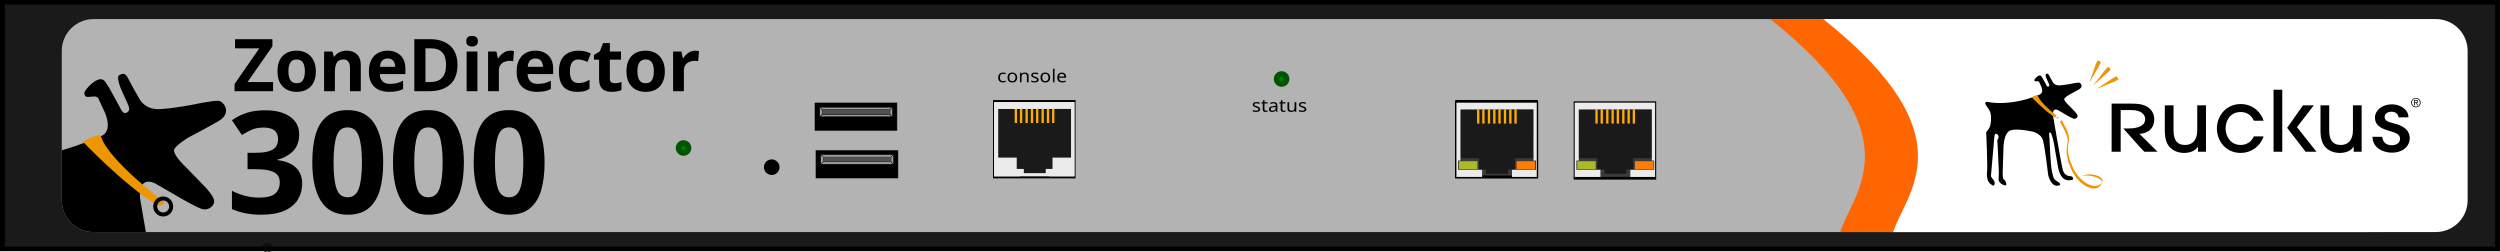
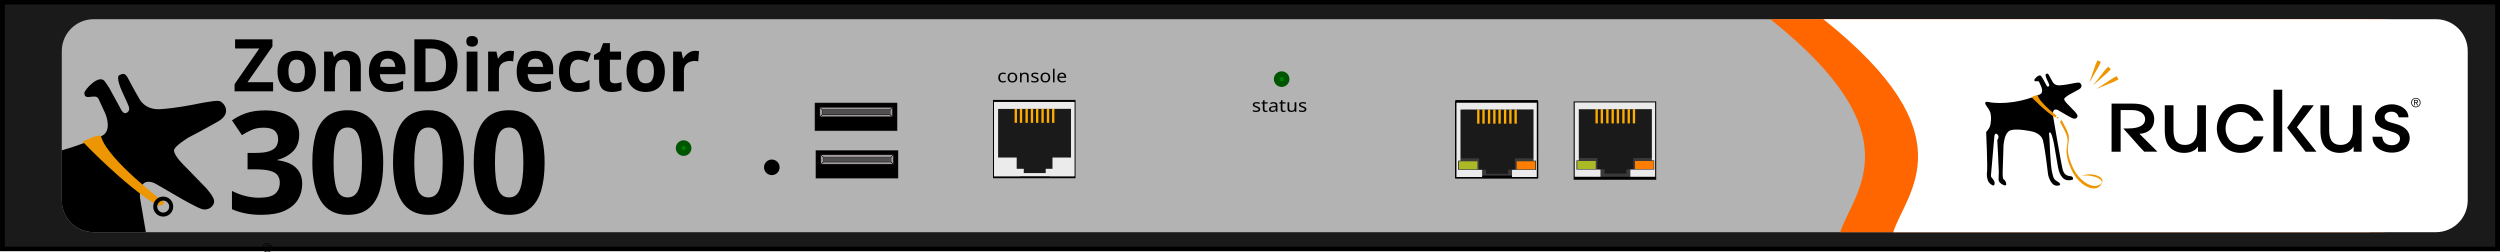
- <svg xmlns="http://www.w3.org/2000/svg" width="443" height="44.5" viewBox="66 376 235.273 14.443" id="svg7570" version="1.1">
-   <defs id="defs8954" />
-   <g id="g7574" transform="matrix(1.13989,0,0,1.05507,-9.675797,-25.70987)" style="fill:#1a1a1a">
-     <rect id="rect7576" height="22" width="206" y="376.587" x="66.589" style="fill:#1a1a1a" />
-     <rect id="rect7578" height="22" width="206" y="376.587" x="66.589" style="fill:#1a1a1a;fill-opacity:0;stroke:#000000;stroke-width:0.4" />
+ <svg xmlns="http://www.w3.org/2000/svg" width="472.53" height="47.467" version="1.1" viewBox="70.4 401.067 250.958 15.406">
+   <g transform="matrix(1.2159 0 0 1.1254 -10.321 -27.424)" fill="#1a1a1a">
+     <rect x="66.589" y="376.59" width="206" height="22" fill="#1a1a1a" />
+     <rect x="66.589" y="376.59" width="206" height="22" fill-opacity="0" stroke="#000" stroke-width=".4" />
  </g>
-   <rect style="fill:#b3b3b3" x="71.813" y="373.199" width="220.041" height="20.044" rx="3" ry="3" id="rect7582" />
-   <path style="fill:#ff6600" d="m 232.596,373.199 57.637,0 c 1.662,0 3,1.338 3,3 l 0,14.044 c 0,1.662 -1.338,3 -3,3 0,0 -34.044,0 -51.066,0 1.269,-3.816 7.146,-9.118 -6.572,-20.044 z" id="rect7582-0-7" />
-   <path style="fill:#ffffff" d="m 237.59,373.199 57.637,0 c 1.662,0 3,1.338 3,3 l 0,14.044 c 0,1.662 -1.338,3 -3,3 0,0 -34.044,0 -51.066,0 1.269,-3.816 7.146,-9.118 -6.572,-20.044 z" id="rect7582-0" />
-   <g id="g14621" transform="matrix(0.03940659,0,0,0.03940659,289.166,386.4492)">
-     <g transform="matrix(0.5310909,0,0,0.5310909,-922.1408,-237.5987)" id="g13876">
-       <path id="path13878" d="m 1936.739,168.986 c 11.562,0 21.264,9.064 21.264,20.979 0,12.131 -9.697,21.213 -21.264,21.213 -11.564,0 -21.264,-9.082 -21.264,-20.979 0,-12.145 9.702,-21.213 21.264,-21.213 z m 0,39.121 c 9.93,0 17.863,-7.816 17.863,-18.145 0,-10.152 -7.938,-17.926 -17.863,-17.926 -9.924,0 -17.863,7.771 -17.863,18.156 0,10.099 7.937,17.915 17.863,17.915 z m -7.883,-30.109 8.963,0 c 5.84,0 8.618,2.154 8.618,7.029 0,4.367 -2.836,6.24 -6.469,6.639 l 7.031,10.779 -3.688,0 -6.688,-10.5 -4.361,0 0,10.5 -3.404,0 0,-24.447 0,0 z m 3.407,10.88 4.195,0 c 3.396,0 6.576,-0.172 6.576,-4.02 0,-3.412 -2.896,-3.812 -5.502,-3.812 l -5.271,0 0,7.832 0,0 z" style="fill:#000000" />
+   <rect transform="scale(1.0667)" x="71.813" y="373.2" width="220.04" height="20.044" rx="3" ry="3" fill="#b3b3b3" />
+   <path transform="scale(1.0667)" d="m232.6 373.2h57.637c1.662 0 3 1.338 3 3v14.044c0 1.662-1.338 3-3 3h-51.066c1.269-3.816 7.146-9.118-6.572-20.044z" fill="#f60" />
+   <path transform="scale(1.0667)" d="m237.59 373.2h57.637c1.662 0 3 1.338 3 3v14.044c0 1.662-1.338 3-3 3h-51.066c1.269-3.816 7.146-9.118-6.572-20.044z" fill="#fff" />
+   <g transform="matrix(.042034 0 0 .042034 308.44 412.21)">
+     <g transform="matrix(.53109 0 0 .53109 -922.14 -237.6)">
+       <path d="m1936.7 168.99c11.562 0 21.264 9.064 21.264 20.979 0 12.131-9.697 21.213-21.264 21.213-11.564 0-21.264-9.082-21.264-20.979 0-12.145 9.702-21.213 21.264-21.213zm0 39.121c9.93 0 17.863-7.816 17.863-18.145 0-10.152-7.938-17.926-17.863-17.926-9.924 0-17.863 7.771-17.863 18.156 0 10.099 7.937 17.915 17.863 17.915zm-7.883-30.109h8.963c5.84 0 8.618 2.154 8.618 7.029 0 4.367-2.836 6.24-6.469 6.639l7.031 10.779h-3.688l-6.688-10.5h-4.361v10.5h-3.404v-24.447zm3.407 10.88h4.195c3.396 0 6.576-0.172 6.576-4.02 0-3.412-2.896-3.812-5.502-3.812h-5.271v7.832z" />
    </g>
-     <g transform="matrix(0.5310909,0,0,0.5310909,-922.1408,-237.5987)" id="g13880">
-       <path id="path13882" d="m 846.769,202.068 0,113.088 c 0,51.641 22.992,65.219 52.021,65.219 32.416,0 54.66,-20.732 54.66,-66.35 l 0,-111.957 39.201,0 0,208.842 -35.811,0 0,-22.621 -0.75,0 c -10.557,18.092 -35.062,27.898 -61.451,27.898 -23.741,0 -44.479,-7.535 -59.559,-20.73 -17.342,-15.084 -27.521,-38.461 -27.521,-80.303 l 0,-113.086 39.21,0 z" style="fill:#000000" />
-       <path id="path13884" d="m 1208.274,271.429 c -6.404,-13.191 -21.488,-39.205 -58.812,-39.205 -50.514,0 -68.602,42.223 -68.602,73.893 0,36.197 22.993,74.262 67.854,74.262 29.396,0 49.379,-16.957 59.182,-38.447 l 43.73,0 c -15.832,46.361 -56.547,74.264 -102.908,74.264 -68.609,0 -107.063,-56.172 -107.063,-110.074 0,-56.549 41.477,-109.695 107.436,-109.695 59.189,0 94.629,44.1 102.539,75.012 l -43.35,0 -0.01,-0.01 0,0 z" style="fill:#000000" />
-       <path id="path13886" d="m 1653.503,314.027 c 0,45.611 -22.238,66.348 -54.664,66.348 -29.021,0 -52.018,-13.578 -52.018,-65.219 l 0,-113.088 -39.205,0 0,113.088 c 0,41.842 10.188,65.219 27.521,80.303 15.09,13.193 35.812,20.73 59.562,20.73 26.386,0 50.888,-9.812 61.439,-27.898 l 0.762,0 0,22.621 35.812,0 0,-208.844 -39.209,0 0,111.959 0,0 z" style="fill:#000000" />
-       <g id="g13888">
-         <g id="g13890">
-           <polygon id="polygon13892" points="1477.601,202.068 1428.948,202.042 1357.591,303.431 1440.669,410.91 1489.669,410.91 1401.837,300.451 " style="fill:#000000" />
-         </g>
+     <g transform="matrix(.53109 0 0 .53109 -922.14 -237.6)">
+       <g>
+         <path d="m846.77 202.07v113.09c0 51.641 22.992 65.219 52.021 65.219 32.416 0 54.66-20.732 54.66-66.35v-111.96h39.201v208.84h-35.811v-22.621h-0.75c-10.557 18.092-35.062 27.898-61.451 27.898-23.741 0-44.479-7.535-59.559-20.73-17.342-15.084-27.521-38.461-27.521-80.303v-113.09h39.21z" />
+         <path d="m1208.3 271.43c-6.404-13.191-21.488-39.205-58.812-39.205-50.514 0-68.602 42.223-68.602 73.893 0 36.197 22.993 74.262 67.854 74.262 29.396 0 49.379-16.957 59.182-38.447h43.73c-15.832 46.361-56.547 74.264-102.91 74.264-68.609 0-107.06-56.172-107.06-110.07 0-56.549 41.477-109.7 107.44-109.7 59.189 0 94.629 44.1 102.54 75.012h-43.35l-0.01-0.01z" />
+         <path d="m1653.5 314.03c0 45.611-22.238 66.348-54.664 66.348-29.021 0-52.018-13.578-52.018-65.219v-113.09h-39.205v113.09c0 41.842 10.188 65.219 27.521 80.303 15.09 13.193 35.812 20.73 59.562 20.73 26.386 0 50.888-9.812 61.439-27.898h0.762v22.621h35.812v-208.84h-39.209v111.96z" />
      </g>
-       <rect id="rect13894" height="278.855" width="39.203" y="132.044" x="1296.524" style="fill:#000000" />
-       <path id="path13896" d="m 609.073,223.47 48.463,0 c 45.984,0 61.818,22.225 61.818,40.354 0,41.812 -60.312,42.396 -76.898,42.396 l -21.4,0 74.438,83.78 19.881,20.768 59.188,0 -81.016,-80.561 c 18.096,0 66.521,-9.076 66.521,-66.387 0,-18.131 -7.914,-38.016 -25.638,-51.166 -14.694,-10.826 -35.057,-18.127 -74.26,-18.127 l -91.812,0 0,216.381 40.713,0 0.002,-187.438 0,0 z" style="fill:#000000" />
-       <path id="path13898" d="m 1859.276,256.318 c -3.293,-17.182 -15.83,-25.377 -32.736,-25.377 -17.842,0 -30.408,9.555 -30.408,23.518 0,18.379 18.912,23.104 39.391,28.373 19.138,4.9 73.377,17.98 73.377,66.861 0,35.787 -29.885,65.295 -81.461,65.295 -31.151,0 -85.53,-17.053 -85.955,-71.342 l 43.818,-0.062 c 1.789,23.371 17.271,38.064 43.094,38.064 22.138,0 36.896,-11.979 36.896,-29.688 0,-19.309 -19.855,-26.354 -43.896,-33.516 -26.707,-8.305 -68.95,-18.201 -68.95,-61.615 0,-30.486 30.641,-59.215 76.455,-59.215 32.885,0 74.194,19.793 74.194,58.633 l -43.819,0.071 z" style="fill:#000000" />
+       <polygon points="1477.6 202.07 1428.9 202.04 1357.6 303.43 1440.7 410.91 1489.7 410.91 1401.8 300.45" />
+       <g>
+         <rect x="1296.5" y="132.04" width="39.203" height="278.86" />
+         <path d="m609.07 223.47h48.463c45.984 0 61.818 22.225 61.818 40.354 0 41.812-60.312 42.396-76.898 42.396h-21.4l74.438 83.78 19.881 20.768h59.188l-81.016-80.561c18.096 0 66.521-9.076 66.521-66.387 0-18.131-7.914-38.016-25.638-51.166-14.694-10.826-35.057-18.127-74.26-18.127h-91.812v216.38h40.713l2e-3 -187.44z" />
+         <path d="m1859.3 256.32c-3.293-17.182-15.83-25.377-32.736-25.377-17.842 0-30.408 9.555-30.408 23.518 0 18.379 18.912 23.104 39.391 28.373 19.138 4.9 73.377 17.98 73.377 66.861 0 35.787-29.885 65.295-81.461 65.295-31.151 0-85.53-17.053-85.955-71.342l43.818-0.062c1.789 23.371 17.271 38.064 43.094 38.064 22.138 0 36.896-11.979 36.896-29.688 0-19.309-19.855-26.354-43.896-33.516-26.707-8.305-68.95-18.201-68.95-61.615 0-30.486 30.641-59.215 76.455-59.215 32.885 0 74.194 19.793 74.194 58.633l-43.819 0.071z" />
+       </g>
    </g>
-     <g transform="matrix(0.5310909,0,0,0.5310909,-922.1408,-237.5987)" id="g13944">
-       <path id="path13946" d="m 304.733,247.654 c 0,0 -2.834,-16.547 4.502,-23.613 7.317,-7.092 19.418,0.562 19.418,0.562 l 35.039,20.314 c 0,0 28.327,16.531 35.062,17.48 6.4,0.891 13.168,-1.881 15.943,-8.557 2.174,-5.229 -2.058,-10.982 -3.205,-12.848 -2.002,-3.205 -8.066,-10.35 -8.066,-10.35 L 372.092,198.4 c 0,0 -16.312,-15.072 -16.916,-24.008 -0.416,-6.17 21.742,-19.525 21.742,-19.525 0,0 22.149,-11.381 44.238,-23.988 22.104,-12.625 8.317,-29.48 1.545,-30.727 -6.771,-1.215 -35.634,4.934 -35.634,4.934 0,0 -29.848,6.156 -52.858,7.391 -23.015,1.229 -30.786,-15.396 -30.786,-15.396 0,0 -11.009,-19.076 -15.638,-28.311 -4.614,-9.232 -6.957,-10.984 -14.363,-7.283 -5.894,2.939 3.904,24.02 3.904,24.02 0,0 5.845,13.125 8.608,18.957 2.773,5.857 3.709,10.711 -1.832,13.479 -5.541,2.771 -9.559,-7.619 -9.559,-7.619 L 258.555,81.088 c 0,0 -5.098,-8.045 -7.007,-10.453 -8.931,-11.33 -30.387,13.195 -30.451,17.332 -0.229,13.33 16.77,-0.203 21.215,9.115 2.496,5.227 8.235,17.793 9.776,21.176 1.538,3.398 11.143,27.699 -6.079,34.771 -17.24,7.076 -87.929,38.746 -179.942,38.746 -31.824,0 -47.443,-3.768 -47.443,-3.768 0,0 -31.217,-9.018 -12.821,17.355 0,0 13.044,15.887 17.066,28.75 6.521,20.854 2.557,52.59 -1.712,63.682 -4.268,11.086 -16.743,24.463 -16.743,24.463 0,0 6.927,158.877 3.944,177.354 -3.148,19.525 2.3,35.289 2.3,35.289 0,0 1.445,14.074 18.176,24.678 13.063,8.283 13.639,-2.27 13.639,-9.104 0,-6.809 -7.68,-17.047 -12.791,-22.176 -5.107,-5.104 -3.413,-14.9 -3.413,-14.9 L 41.527,338.91 c 0,0 4.189,-17.512 15.154,-3.879 8.914,11.055 -2.268,23.023 -2.268,23.023 0,0 6.882,127.336 6.882,144.58 0,20.186 -2.094,31.645 -0.406,38.457 1.706,6.838 11.645,16.215 23.589,20.188 11.951,3.984 10.245,-5.684 10.245,-5.684 0,0 -1.908,-15.682 -11.089,-19.609 -5.979,-2.559 -5.125,-31.279 -5.125,-31.279 l 3.263,-101.271 c 0,0 -2.429,-79.438 34.063,-89.441 30.235,-8.291 91.505,5.145 91.505,5.145 0,0 43.376,6.596 52.422,40.945 9.965,37.896 23.213,154.354 23.213,154.354 0,0 11.881,58.971 48.769,47.986 1.264,-0.365 2.483,-0.895 2.483,-0.895 0,0 9.804,-3.977 -6.266,-14.668 -16.051,-10.734 -20.438,-10.23 -27.732,-46.277 -7.304,-36.016 -10.75,-139.895 -11.25,-148.168 -0.479,-8.271 -1.942,-23.35 -1.942,-23.35 0,0 2.166,-9.586 7.799,-2.439 6.402,8.135 14.396,48.082 14.396,48.082 0,0 14.676,87.348 17.102,99.238 1.604,7.896 5.644,42.111 27.129,58.553 16.545,12.676 40.539,3.762 40.539,3.762 0,0 6.818,-13.635 -12.182,-15.57 -16.716,-1.715 -26.283,-8.307 -32.603,-27.283 -6.333,-18.977 -44.484,-245.756 -44.484,-245.756 z" style="fill:#000000" />
-       <g id="g13948">
-         <path id="path13950" d="m 430.171,521.787 c 21.771,-9.83 40.66,-12.15 65.42,-5.865 26.541,6.736 37.498,22.154 28.521,36.982 4.674,-11.162 -9.605,-23.9 -36.353,-30.684 -24.219,-6.154 -39.553,-6.435 -57.588,-0.433 z" style="fill:#ee9601" />
-         <path id="path13952" d="m 393.271,502.593 c -3.563,-6.682 -29.018,-55.979 -27.504,-97.225 0.263,-6.986 1.146,-13.869 2.297,-20.822 6.152,-37.02 3.002,-43.473 -33,-110.646 l 6.021,-10.828 c 36.004,67.178 39.172,73.631 33.021,110.648 -1.178,6.953 -2.055,13.834 -2.325,20.846 -1.527,41.803 24.661,91.898 27.653,97.479 22.299,41.424 61.759,72.797 94.39,72.797 14.059,0 24.799,-5.834 31.655,-15.76 -5.577,16.619 -18.432,26.953 -37.146,26.953 -32.848,0 -72.893,-31.479 -95.086,-73.4 l 0.024,-0.042 z" stroke-miterlimit="3.864" style="fill:#ee9601;stroke:#ee9601;stroke-width:0.14;stroke-miterlimit:3.864" />
-         <path id="path13954" d="m 330.692,256.458 c 0,0 -83.956,-63.006 -94.48,-98.178 -1.859,-6.145 -27.624,7.354 -27.624,7.354 0,0 62.386,65.369 108.604,93.275 10.705,6.46 13.5,-2.451 13.5,-2.451 z" style="fill:#ee9601" />
-         <path id="path13956" d="m 329.161,277.873 c -8.256,0 -14.971,-6.715 -14.971,-14.971 0,-8.256 6.715,-14.977 14.971,-14.977 8.25,0 14.961,6.721 14.961,14.977 0,8.256 -6.711,14.971 -14.961,14.971 z m 0,-23.946 c -4.945,0 -8.971,4.025 -8.971,8.977 0,4.947 4.022,8.971 8.971,8.971 4.938,0 8.961,-4.021 8.961,-8.971 0,-4.951 -4.019,-8.977 -8.961,-8.977 z" style="fill:#ffffff" />
+     <g transform="matrix(.53109 0 0 .53109 -922.14 -237.6)">
+       <path d="m304.73 247.65s-2.834-16.547 4.502-23.613c7.317-7.092 19.418 0.562 19.418 0.562l35.039 20.314s28.327 16.531 35.062 17.48c6.4 0.891 13.168-1.881 15.943-8.557 2.174-5.229-2.058-10.982-3.205-12.848-2.002-3.205-8.066-10.35-8.066-10.35l-31.334-32.242s-16.312-15.072-16.916-24.008c-0.416-6.17 21.742-19.525 21.742-19.525s22.149-11.381 44.238-23.988c22.104-12.625 8.317-29.48 1.545-30.727-6.771-1.215-35.634 4.934-35.634 4.934s-29.848 6.156-52.858 7.391c-23.015 1.229-30.786-15.396-30.786-15.396s-11.009-19.076-15.638-28.311c-4.614-9.232-6.957-10.984-14.363-7.283-5.894 2.939 3.904 24.02 3.904 24.02s5.845 13.125 8.608 18.957c2.773 5.857 3.709 10.711-1.832 13.479-5.541 2.771-9.559-7.619-9.559-7.619l-15.988-29.236s-5.098-8.045-7.007-10.453c-8.931-11.33-30.387 13.195-30.451 17.332-0.229 13.33 16.77-0.203 21.215 9.115 2.496 5.227 8.235 17.793 9.776 21.176 1.538 3.398 11.143 27.699-6.079 34.771-17.24 7.076-87.929 38.746-179.94 38.746-31.824 0-47.443-3.768-47.443-3.768s-31.217-9.018-12.821 17.355c0 0 13.044 15.887 17.066 28.75 6.521 20.854 2.557 52.59-1.712 63.682-4.268 11.086-16.743 24.463-16.743 24.463s6.927 158.88 3.944 177.35c-3.148 19.525 2.3 35.289 2.3 35.289s1.445 14.074 18.176 24.678c13.063 8.283 13.639-2.27 13.639-9.104 0-6.809-7.68-17.047-12.791-22.176-5.107-5.104-3.413-14.9-3.413-14.9l15.258-174.49s4.189-17.512 15.154-3.879c8.914 11.055-2.268 23.023-2.268 23.023s6.882 127.34 6.882 144.58c0 20.186-2.094 31.645-0.406 38.457 1.706 6.838 11.645 16.215 23.589 20.188 11.951 3.984 10.245-5.684 10.245-5.684s-1.908-15.682-11.089-19.609c-5.979-2.559-5.125-31.279-5.125-31.279l3.263-101.27s-2.429-79.438 34.063-89.441c30.235-8.291 91.505 5.145 91.505 5.145s43.376 6.596 52.422 40.945c9.965 37.896 23.213 154.35 23.213 154.35s11.881 58.971 48.769 47.986c1.264-0.365 2.483-0.895 2.483-0.895s9.804-3.977-6.266-14.668c-16.051-10.734-20.438-10.23-27.732-46.277-7.304-36.016-10.75-139.9-11.25-148.17-0.479-8.271-1.942-23.35-1.942-23.35s2.166-9.586 7.799-2.439c6.402 8.135 14.396 48.082 14.396 48.082s14.676 87.348 17.102 99.238c1.604 7.896 5.644 42.111 27.129 58.553 16.545 12.676 40.539 3.762 40.539 3.762s6.818-13.635-12.182-15.57c-16.716-1.715-26.283-8.307-32.603-27.283-6.333-18.977-44.484-245.76-44.484-245.76z" />
+       <g fill="#ee9601">
+         <path d="m430.17 521.79c21.771-9.83 40.66-12.15 65.42-5.865 26.541 6.736 37.498 22.154 28.521 36.982 4.674-11.162-9.605-23.9-36.353-30.684-24.219-6.154-39.553-6.435-57.588-0.433z" />
+         <path d="m393.27 502.59c-3.563-6.682-29.018-55.979-27.504-97.225 0.263-6.986 1.146-13.869 2.297-20.822 6.152-37.02 3.002-43.473-33-110.65l6.021-10.828c36.004 67.178 39.172 73.631 33.021 110.65-1.178 6.953-2.055 13.834-2.325 20.846-1.527 41.803 24.661 91.898 27.653 97.479 22.299 41.424 61.759 72.797 94.39 72.797 14.059 0 24.799-5.834 31.655-15.76-5.577 16.619-18.432 26.953-37.146 26.953-32.848 0-72.893-31.479-95.086-73.4l0.024-0.042z" stroke="#ee9601" stroke-miterlimit="3.864" stroke-width=".14" />
+         <path d="m330.69 256.46s-83.956-63.006-94.48-98.178c-1.859-6.145-27.624 7.354-27.624 7.354s62.386 65.369 108.6 93.275c10.705 6.46 13.5-2.451 13.5-2.451z" />
      </g>
-       <g id="g13958">
-         <path id="path13960" d="m 504.899,0.035 15.397,6.383 -8.047,18.154 -44.465,77.016 0,0 29.065,-83.402 8.05,-18.151 z" style="fill:#ee9601" />
-         <path id="path13962" d="m 552.558,28.568 12.521,10.957 -13.453,14.623 -66.756,58.752 0,0 54.229,-69.727 13.459,-14.605 z" style="fill:#ee9601" />
-         <path id="path13964" d="m 591.169,71.068 8.281,14.449 -17.445,9.473 -82.238,33.893 0,0 73.933,-48.354 17.469,-9.461 z" style="fill:#ee9601" />
+       <path d="m329.16 277.87c-8.256 0-14.971-6.715-14.971-14.971s6.715-14.977 14.971-14.977c8.25 0 14.961 6.721 14.961 14.977s-6.711 14.971-14.961 14.971zm0-23.946c-4.945 0-8.971 4.025-8.971 8.977 0 4.947 4.022 8.971 8.971 8.971 4.938 0 8.961-4.021 8.961-8.971 0-4.951-4.019-8.977-8.961-8.977z" fill="#fff" />
+       <g fill="#ee9601">
+         <path d="m504.9 0.035 15.397 6.383-8.047 18.154-44.465 77.016 29.065-83.402 8.05-18.151z" />
+         <path d="m552.56 28.568 12.521 10.957-13.453 14.623-66.756 58.752 54.229-69.727 13.459-14.605z" />
+         <path d="m591.17 71.068 8.281 14.449-17.445 9.473-82.238 33.893 73.933-48.354 17.469-9.461z" />
      </g>
    </g>
  </g>
-   <g id="g27469" transform="translate(0,1.440341)">
-     <g transform="matrix(0,0.3146416,-0.3144866,0,226.4197,340.983)" id="g12002">
-       <path id="path4489" style="fill:#000000;fill-opacity:1;fill-rule:nonzero;stroke:none" d="m 131.229,266.265 0,-24.611 -8.376,0 0,24.611 8.376,0 z" />
-       <path d="m 131.229,266.265 0,-24.611 -8.376,0 0,24.611 8.376,0 z" style="fill:none;stroke:#535353;stroke-width:0.108;stroke-linecap:round;stroke-linejoin:round;stroke-miterlimit:4.462;stroke-dasharray:none;stroke-opacity:1" id="path4493" />
-       <path d="m 126.342,264.067 0,-20.304 -1.433,0 0,20.304 1.433,0 z" style="fill:none;stroke:#000000;stroke-width:0.108;stroke-linecap:round;stroke-linejoin:round;stroke-miterlimit:4.462;stroke-dasharray:none;stroke-opacity:1" id="path4553" />
-       <path id="path4555" style="fill:#a09a9a;fill-opacity:1;fill-rule:nonzero;stroke:#000000;stroke-width:0.116;stroke-linejoin:round;stroke-miterlimit:4;stroke-dasharray:none;stroke-opacity:1" d="m 124.909,264.067 0,-20.304 -0.716,-0.725 0,21.754 0.716,-0.725" />
-       <path id="path4561" style="fill:#a09a9a;fill-opacity:1;fill-rule:nonzero;stroke:#000000;stroke-width:0.116;stroke-linejoin:round;stroke-miterlimit:4;stroke-dasharray:none;stroke-opacity:1" d="m 127.058,264.792 0,-21.754 -0.716,0.725 0,20.304 0.716,0.725" />
-       <path d="m 127.058,264.792 0,-21.754 -0.716,0.725 0,20.304 0.716,0.725 z" style="fill:none;stroke:#000000;stroke-width:0.108;stroke-linecap:round;stroke-linejoin:round;stroke-miterlimit:4.462;stroke-dasharray:none;stroke-opacity:1" id="path4565" />
-       <path id="path4567" style="fill:#a09a9a;fill-opacity:1;fill-rule:nonzero;stroke:#000000;stroke-width:0.116;stroke-linecap:round;stroke-linejoin:round;stroke-miterlimit:4;stroke-dasharray:none;stroke-opacity:1" d="m 127.058,264.792 -0.716,-0.725 -1.433,0 -0.716,0.725 2.865,0" />
-       <path id="path4573" style="fill:#a09a9a;fill-opacity:1;fill-rule:nonzero;stroke:#000000;stroke-width:0.116;stroke-linejoin:round;stroke-opacity:1" d="m 127.058,243.038 -0.716,0.725 -1.433,0 -0.716,-0.725 2.865,0" />
-       <path id="path4489-7" style="fill:#505050;fill-opacity:1;fill-rule:nonzero;stroke:none" d="m 126.314,264.051 0,-20.293 -1.398,0 0,20.293 z" />
+   <g transform="matrix(1.0667 0 0 1.0667 0 1.5364)">
+     <g transform="matrix(0 .31464 -.31449 0 226.42 340.98)">
+       <path d="m131.23 266.26v-24.611h-8.376v24.611h8.376z" />
+       <path d="m131.23 266.26v-24.611h-8.376v24.611h8.376z" fill="none" stroke="#535353" stroke-linecap="round" stroke-linejoin="round" stroke-miterlimit="4.462" stroke-width=".108" />
+       <g stroke="#000" stroke-linejoin="round">
+         <path d="m126.34 264.07v-20.304h-1.433v20.304h1.433z" fill="none" stroke-linecap="round" stroke-miterlimit="4.462" stroke-width=".108" />
+         <path d="m124.91 264.07v-20.304l-0.716-0.725v21.754l0.716-0.725" fill="#a09a9a" stroke-width=".116" />
+         <path d="m127.06 264.79v-21.754l-0.716 0.725v20.304l0.716 0.725" fill="#a09a9a" stroke-width=".116" />
+         <path d="m127.06 264.79v-21.754l-0.716 0.725v20.304l0.716 0.725z" fill="none" stroke-linecap="round" stroke-miterlimit="4.462" stroke-width=".108" />
+       </g>
+       <g>
+         <path d="m127.06 264.79-0.716-0.725h-1.433l-0.716 0.725h2.865" fill="#a09a9a" stroke="#000" stroke-linecap="round" stroke-linejoin="round" stroke-width=".116" />
+         <path d="m127.06 243.04-0.716 0.725h-1.433l-0.716-0.725h2.865" fill="#a09a9a" stroke="#000" stroke-linejoin="round" stroke-width=".116" />
+         <path d="m126.31 264.05v-20.293h-1.398v20.293z" fill="#505050" />
+       </g>
    </g>
-     <g transform="matrix(0,0.3146416,-0.3144866,0,226.5136,345.4425)" id="g12002-8">
-       <path id="path4489-6" style="fill:#000000;fill-opacity:1;fill-rule:nonzero;stroke:none" d="m 131.229,266.265 0,-24.611 -8.376,0 0,24.611 8.376,0 z" />
-       <path d="m 131.229,266.265 0,-24.611 -8.376,0 0,24.611 8.376,0 z" style="fill:none;stroke:#535353;stroke-width:0.108;stroke-linecap:round;stroke-linejoin:round;stroke-miterlimit:4.462;stroke-dasharray:none;stroke-opacity:1" id="path4493-8" />
-       <path d="m 126.342,264.067 0,-20.304 -1.433,0 0,20.304 1.433,0 z" style="fill:none;stroke:#000000;stroke-width:0.108;stroke-linecap:round;stroke-linejoin:round;stroke-miterlimit:4.462;stroke-dasharray:none;stroke-opacity:1" id="path4553-8" />
-       <path id="path4555-4" style="fill:#a09a9a;fill-opacity:1;fill-rule:nonzero;stroke:#000000;stroke-width:0.116;stroke-linejoin:round;stroke-miterlimit:4;stroke-dasharray:none;stroke-opacity:1" d="m 124.909,264.067 0,-20.304 -0.716,-0.725 0,21.754 0.716,-0.725" />
-       <path id="path4561-3" style="fill:#a09a9a;fill-opacity:1;fill-rule:nonzero;stroke:#000000;stroke-width:0.116;stroke-linejoin:round;stroke-miterlimit:4;stroke-dasharray:none;stroke-opacity:1" d="m 127.058,264.792 0,-21.754 -0.716,0.725 0,20.304 0.716,0.725" />
-       <path d="m 127.058,264.792 0,-21.754 -0.716,0.725 0,20.304 0.716,0.725 z" style="fill:none;stroke:#000000;stroke-width:0.108;stroke-linecap:round;stroke-linejoin:round;stroke-miterlimit:4.462;stroke-dasharray:none;stroke-opacity:1" id="path4565-1" />
-       <path id="path4567-4" style="fill:#a09a9a;fill-opacity:1;fill-rule:nonzero;stroke:#000000;stroke-width:0.116;stroke-linecap:round;stroke-linejoin:round;stroke-miterlimit:4;stroke-dasharray:none;stroke-opacity:1" d="m 127.058,264.792 -0.716,-0.725 -1.433,0 -0.716,0.725 2.865,0" />
-       <path id="path4573-9" style="fill:#a09a9a;fill-opacity:1;fill-rule:nonzero;stroke:#000000;stroke-width:0.116;stroke-linejoin:round;stroke-opacity:1" d="m 127.058,243.038 -0.716,0.725 -1.433,0 -0.716,-0.725 2.865,0" />
-       <path id="path4489-7-2" style="fill:#505050;fill-opacity:1;fill-rule:nonzero;stroke:none" d="m 126.314,264.051 0,-20.293 -1.398,0 0,20.293 z" />
+     <g transform="matrix(0 .31464 -.31449 0 226.51 345.44)">
+       <path d="m131.23 266.26v-24.611h-8.376v24.611h8.376z" />
+       <path d="m131.23 266.26v-24.611h-8.376v24.611h8.376z" fill="none" stroke="#535353" stroke-linecap="round" stroke-linejoin="round" stroke-miterlimit="4.462" stroke-width=".108" />
+       <g stroke="#000" stroke-linejoin="round">
+         <path d="m126.34 264.07v-20.304h-1.433v20.304h1.433z" fill="none" stroke-linecap="round" stroke-miterlimit="4.462" stroke-width=".108" />
+         <path d="m124.91 264.07v-20.304l-0.716-0.725v21.754l0.716-0.725" fill="#a09a9a" stroke-width=".116" />
+         <path d="m127.06 264.79v-21.754l-0.716 0.725v20.304l0.716 0.725" fill="#a09a9a" stroke-width=".116" />
+         <path d="m127.06 264.79v-21.754l-0.716 0.725v20.304l0.716 0.725z" fill="none" stroke-linecap="round" stroke-miterlimit="4.462" stroke-width=".108" />
+       </g>
+       <g>
+         <path d="m127.06 264.79-0.716-0.725h-1.433l-0.716 0.725h2.865" fill="#a09a9a" stroke="#000" stroke-linecap="round" stroke-linejoin="round" stroke-width=".116" />
+         <path d="m127.06 243.04-0.716 0.725h-1.433l-0.716-0.725h2.865" fill="#a09a9a" stroke="#000" stroke-linejoin="round" stroke-width=".116" />
+         <path d="m126.31 264.05v-20.293h-1.398v20.293z" fill="#505050" />
+       </g>
    </g>
  </g>
-   <g id="g27373" transform="matrix(-1,0,0,-1,373.5896,779.3986)">
-     <rect y="391.209" x="206.373" height="7.369" width="7.767" id="rect15218-43" style="opacity:1;fill:#000000;fill-opacity:1;fill-rule:evenodd;stroke:none;stroke-width:0.266;stroke-linecap:butt;stroke-linejoin:round;stroke-miterlimit:4;stroke-dasharray:none;stroke-dashoffset:0;stroke-opacity:1" />
-     <path d="m 206.475,398.385 7.563,0 0,-6.986 -7.563,-2.3e-4 z" style="fill:#ebebeb;fill-opacity:1;fill-rule:nonzero;stroke:none" id="path12941-9-9-76-9-7-6-6" />
-     <g id="g12943-8-0-3-6-7-2-1" transform="matrix(0.0080803,0,0,0.00800456,193.3478,427.1474)">
-       <path d="m 2560.544,-3593.26 0,-872.71 -935.937,-0.027 0,872.737 z" style="fill:none;stroke:#000000;stroke-width:0.676;stroke-linecap:square;stroke-linejoin:miter;stroke-miterlimit:4;stroke-dasharray:none;stroke-opacity:1" id="path12945-4-68-1-0-7-61-0" />
+   <g transform="matrix(-1.0667 0 0 -1.0667 398.5 831.36)">
+     <rect x="206.37" y="391.21" width="7.767" height="7.369" fill-rule="evenodd" />
+     <path d="m206.48 398.38h7.563v-6.986l-7.563-2.3e-4z" fill="#ebebeb" />
+     <g transform="matrix(.0080803 0 0 .0080046 193.35 427.15)">
+       <path d="m2560.5-3593.3v-872.71l-935.94-0.027v872.74z" fill="none" stroke="#000" stroke-linecap="square" stroke-width=".676" />
    </g>
-     <path d="m 206.78,393.162 1.759,0 -0.003,-1.065 0.64,-5.7e-4 0,-0.399 2.064,0 -4.8e-4,0.4 0.666,0 0,1.065 1.751,0 0,4.587 -6.878,0.015 z" style="fill:#1a1a1a;fill-opacity:1;fill-rule:nonzero;stroke:none" id="path12947-8-7-75-2-6-8-6" />
-     <path d="m 208.363,397.759 0.22,0 0,-1.34 -0.22,0 0,1.34 z" style="fill:#ffac00;fill-opacity:1;fill-rule:nonzero;stroke:none" id="path12953-30-9-9-7-9-7-3" />
-     <path d="m 208.852,397.759 0.22,0 0,-1.34 -0.22,0 0,1.34 z" style="fill:#ffac00;fill-opacity:1;fill-rule:nonzero;stroke:none" id="path12959-4-0-62-6-1-9-2" />
-     <path d="m 209.355,397.759 0.22,0 0,-1.34 -0.22,0 0,1.34 z" style="fill:#ffac00;fill-opacity:1;fill-rule:nonzero;stroke:none" id="path12965-3-3-17-1-1-20-0" />
-     <path d="m 209.87,397.759 0.22,0 0,-1.34 -0.22,0 0,1.34 z" style="fill:#ffac00;fill-opacity:1;fill-rule:nonzero;stroke:none" id="path12971-5-3-85-3-90-2-6" />
-     <path d="m 210.36,397.759 0.22,0 0,-1.34 -0.22,0 0,1.34 z" style="fill:#ffac00;fill-opacity:1;fill-rule:nonzero;stroke:none" id="path12977-2-37-74-2-89-3-1" />
-     <path d="m 210.863,397.759 0.22,0 0,-1.34 -0.22,0 0,1.34 z" style="fill:#ffac00;fill-opacity:1;fill-rule:nonzero;stroke:none" id="path12983-85-32-1-1-8-7-5" />
-     <path d="m 211.387,397.759 0.22,0 0,-1.34 -0.22,0 0,1.34 z" style="fill:#ffac00;fill-opacity:1;fill-rule:nonzero;stroke:none" id="path12989-5-6-8-5-8-5-5" />
-     <path d="m 211.877,397.759 0.22,0 0,-1.34 -0.22,0 0,1.34 z" style="fill:#ffac00;fill-opacity:1;fill-rule:nonzero;stroke:none" id="path12995-3-52-5-9-03-9-4" />
-     <path id="path13067-7-6-48-1-6-8-5" d="m 206.476,398.388 -10e-4,-6.988 2.332,-9.5e-4 0,0.672 -2.25,-10e-4 0,0.87 0.223,0.007 4.8e-4,4.816 6.874,-0.01 0.005,-0.005 5.3e-4,-4.801 0.223,-0.007 0,-0.87 -2.263,10e-4 0,-0.672 2.417,9.5e-4 10e-4,6.988" style="fill:#ebebeb;fill-opacity:1;fill-rule:nonzero;stroke:none" />
+     <path d="m206.78 393.16h1.76l-3e-3 -1.065 0.64-5.7e-4v-0.399h2.064l-4.8e-4 0.4h0.666v1.065h1.751v4.587l-6.878 0.015z" fill="#1a1a1a" />
+     <g fill="#ffac00">
+       <path d="m208.36 397.76h0.22v-1.34h-0.22v1.34z" />
+       <path d="m208.85 397.76h0.22v-1.34h-0.22v1.34z" />
+       <path d="m209.36 397.76h0.22v-1.34h-0.22v1.34z" />
+       <path d="m209.87 397.76h0.22v-1.34h-0.22v1.34z" />
+       <path d="m210.36 397.76h0.22v-1.34h-0.22v1.34z" />
+       <path d="m210.86 397.76h0.22v-1.34h-0.22v1.34z" />
+       <path d="m211.39 397.76h0.22v-1.34h-0.22v1.34z" />
+       <path d="m211.88 397.76h0.22v-1.34h-0.22v1.34z" />
+     </g>
+     <path d="m206.48 398.39-1e-3 -6.988 2.332-9.5e-4v0.672l-2.25-1e-3v0.87l0.223 7e-3 4.8e-4 4.816 6.874-0.01 5e-3 -5e-3 5.3e-4 -4.801 0.223-7e-3v-0.87l-2.263 1e-3v-0.672l2.417 9.5e-4 1e-3 6.988" fill="#ebebeb" />
  </g>
-   <text id="text8316-6-3-4" y="394.218" x="153.733" style="font-style:normal;font-variant:normal;font-weight:normal;font-stretch:normal;font-size:1.755px;font-family:sans-serif;-inkscape-font-specification:sans-serif;text-anchor:start;fill:#000000" font-size="1.6" transform="scale(1.039749,0.9617706)">
-     <tspan id="tspan8318-9-7-5" y="394.218" x="153.733" style="font-style:normal;font-variant:normal;font-weight:normal;font-stretch:normal;font-family:sans-serif;-inkscape-font-specification:sans-serif;fill:#000000">console</tspan>
+   <text transform="scale(1.1091 1.0259)" x="153.733" y="394.218" fill="#000000" font-family="sans-serif" font-size="1.755px" style="line-height:0%">
+     <tspan x="153.733" y="394.218" fill="#000000" font-family="sans-serif">console</tspan>
  </text>
-   <circle style="opacity:1;fill:#008000;fill-opacity:1;fill-rule:evenodd;stroke:#005500;stroke-width:0.536;stroke-linecap:butt;stroke-linejoin:round;stroke-miterlimit:4;stroke-dasharray:none;stroke-dashoffset:0;stroke-opacity:1" id="path14969-2" cx="130.327" cy="385.332" r="0.465" />
-   <circle style="opacity:1;fill:#008000;fill-opacity:1;fill-rule:evenodd;stroke:#005500;stroke-width:0.536;stroke-linecap:butt;stroke-linejoin:round;stroke-miterlimit:4;stroke-dasharray:none;stroke-dashoffset:0;stroke-opacity:1" id="path14969-5" cx="186.611" cy="378.839" r="0.465" />
-   <g id="g27423" transform="translate(-2.124364,0)">
-     <rect y="380.814" x="205.083" height="7.369" width="7.767" id="rect15218" style="opacity:1;fill:#000000;fill-opacity:1;fill-rule:evenodd;stroke:none;stroke-width:0.266;stroke-linecap:butt;stroke-linejoin:round;stroke-miterlimit:4;stroke-dasharray:none;stroke-dashoffset:0;stroke-opacity:1" />
-     <g style="stroke-width:0.265;stroke-miterlimit:4;stroke-dasharray:none" id="g27236-5-9" transform="matrix(-1.000628,0,0,-0.9999944,322.8328,734.273)">
-       <path id="path12941-9-9-76-9-7-3-7" style="fill:#3a3a3a;fill-opacity:1;fill-rule:nonzero;stroke:none;stroke-width:0.265;stroke-miterlimit:4;stroke-dasharray:none" d="m 110.015,353.203 7.558,0 0,-6.986 -7.558,-2.3e-4 z" />
-       <g style="stroke-width:33.018;stroke-miterlimit:4;stroke-dasharray:none" transform="matrix(0.00807523,0,0,0.00800461,96.89629,381.9656)" id="g12943-8-0-3-6-7-5-3">
-         <path id="path12945-4-68-1-0-7-6-6" style="fill:none;stroke:#000000;stroke-width:33.018;stroke-linecap:square;stroke-linejoin:miter;stroke-miterlimit:4;stroke-dasharray:none;stroke-opacity:1" d="m 2560.544,-3593.26 0,-872.71 -935.937,-0.027 0,872.737 z" />
+   <circle transform="scale(1.0667)" cx="130.33" cy="385.33" r=".465" fill="#008000" fill-rule="evenodd" stroke="#050" stroke-linejoin="round" stroke-width=".536" />
+   <circle transform="scale(1.0667)" cx="186.61" cy="378.84" r=".465" fill="#008000" fill-rule="evenodd" stroke="#050" stroke-linejoin="round" stroke-width=".536" />
+   <g transform="matrix(1.0667 0 0 1.0667 -2.266 0)">
+     <rect x="205.08" y="380.81" width="7.767" height="7.369" fill-rule="evenodd" />
+     <g transform="matrix(-1.0006 0 0 -.99999 322.83 734.27)" stroke-width=".265">
+       <path d="m110.02 353.2h7.558v-6.986l-7.558-2.3e-4z" fill="#3a3a3a" />
+       <g transform="matrix(.0080752 0 0 .0080046 96.896 381.97)" stroke-width="33.018">
+         <path d="m2560.5-3593.3v-872.71l-935.94-0.027v872.74z" fill="none" stroke="#000" stroke-linecap="square" stroke-width="33.018" />
      </g>
-       <path id="path12947-8-7-75-2-6-2-1" style="fill:#1a1a1a;fill-opacity:1;fill-rule:nonzero;stroke:none;stroke-width:0.265;stroke-miterlimit:4;stroke-dasharray:none" d="m 110.32,347.98 1.758,0 -0.003,-1.065 0.64,-5.7e-4 0,-0.399 2.063,0 -4.8e-4,0.4 0.666,0 0,1.065 1.75,0 0,4.587 -6.874,0.015 z" />
-       <path id="path12953-30-9-9-7-9-9-2" style="fill:#ffac00;fill-opacity:1;fill-rule:nonzero;stroke:none;stroke-width:0.265;stroke-miterlimit:4;stroke-dasharray:none" d="m 111.902,352.578 0.22,0 0,-1.34 -0.22,0 0,1.34 z" />
-       <path id="path12959-4-0-62-6-1-1-9" style="fill:#ffac00;fill-opacity:1;fill-rule:nonzero;stroke:none;stroke-width:0.265;stroke-miterlimit:4;stroke-dasharray:none" d="m 112.391,352.578 0.22,0 0,-1.34 -0.22,0 0,1.34 z" />
-       <path id="path12965-3-3-17-1-1-2-3" style="fill:#ffac00;fill-opacity:1;fill-rule:nonzero;stroke:none;stroke-width:0.265;stroke-miterlimit:4;stroke-dasharray:none" d="m 112.894,352.578 0.219,0 0,-1.34 -0.219,0 0,1.34 z" />
-       <path id="path12971-5-3-85-3-90-7-1" style="fill:#ffac00;fill-opacity:1;fill-rule:nonzero;stroke:none;stroke-width:0.265;stroke-miterlimit:4;stroke-dasharray:none" d="m 113.409,352.578 0.22,0 0,-1.34 -0.22,0 0,1.34 z" />
-       <path id="path12977-2-37-74-2-89-0-9" style="fill:#ffac00;fill-opacity:1;fill-rule:nonzero;stroke:none;stroke-width:0.265;stroke-miterlimit:4;stroke-dasharray:none" d="m 113.898,352.578 0.22,0 0,-1.34 -0.22,0 0,1.34 z" />
-       <path id="path12983-85-32-1-1-8-9-4" style="fill:#ffac00;fill-opacity:1;fill-rule:nonzero;stroke:none;stroke-width:0.265;stroke-miterlimit:4;stroke-dasharray:none" d="m 114.401,352.578 0.219,0 0,-1.34 -0.219,0 0,1.34 z" />
-       <path id="path12989-5-6-8-5-8-3-7" style="fill:#ffac00;fill-opacity:1;fill-rule:nonzero;stroke:none;stroke-width:0.265;stroke-miterlimit:4;stroke-dasharray:none" d="m 114.925,352.578 0.22,0 0,-1.34 -0.22,0 0,1.34 z" />
-       <path id="path12995-3-52-5-9-03-6-8" style="fill:#ffac00;fill-opacity:1;fill-rule:nonzero;stroke:none;stroke-width:0.265;stroke-miterlimit:4;stroke-dasharray:none" d="m 115.414,352.578 0.219,0 0,-1.34 -0.219,0 0,1.34 z" />
-       <path id="path13025-8-65-97-9-7-0-4" style="fill:#abb927;fill-opacity:1;fill-rule:nonzero;stroke:none;stroke-width:0.265;stroke-miterlimit:4;stroke-dasharray:none" d="m 115.597,347.699 1.737,0 0,-0.749 -1.737,0 0,0.749 z" />
-       <path id="path13055-6-87-5-1-0-6-5" style="fill:#ff7d00;fill-opacity:1;fill-rule:nonzero;stroke:none;stroke-width:0.265;stroke-miterlimit:4;stroke-dasharray:none" d="m 110.164,347.696 1.752,0 0,-0.753 -1.752,0 0,0.753 z" />
-       <path style="fill:#ebebeb;fill-opacity:1;fill-rule:nonzero;stroke:none;stroke-width:0.265;stroke-miterlimit:4;stroke-dasharray:none" d="m 110.016,353.206 -10e-4,-6.988 2.331,-9.5e-4 0,0.672 -2.249,-10e-4 0,0.87 0.223,0.007 4.8e-4,4.816 6.87,-0.01 0.005,-0.005 5.3e-4,-4.801 0.223,-0.007 0,-0.87 -2.262,10e-4 0,-0.672 2.415,9.5e-4 0.001,6.988" id="path13067-7-6-48-1-6-2-0" />
+       <path d="m110.32 347.98h1.758l-3e-3 -1.065 0.64-5.7e-4v-0.399h2.063l-4.8e-4 0.4h0.666v1.065h1.75v4.587l-6.873 0.015z" fill="#1a1a1a" />
+       <g fill="#ffac00">
+         <path d="m111.9 352.58h0.22v-1.34h-0.22v1.34z" />
+         <path d="m112.39 352.58h0.22v-1.34h-0.22v1.34z" />
+         <path d="m112.89 352.58h0.219v-1.34h-0.219v1.34z" />
+         <path d="m113.41 352.58h0.22v-1.34h-0.22v1.34z" />
+         <path d="m113.9 352.58h0.22v-1.34h-0.22v1.34z" />
+         <path d="m114.4 352.58h0.219v-1.34h-0.219v1.34z" />
+         <path d="m114.92 352.58h0.22v-1.34h-0.22v1.34z" />
+         <path d="m115.41 352.58h0.219v-1.34h-0.219v1.34z" />
+       </g>
+       <g>
+         <path d="m115.6 347.7h1.737v-0.749h-1.737v0.749z" fill="#abb927" />
+         <path d="m110.16 347.7h1.752v-0.753h-1.752v0.753z" fill="#ff7d00" />
+         <path d="m110.02 353.21-1e-3 -6.988 2.331-9.5e-4v0.672l-2.249-1e-3v0.87l0.223 7e-3 4.8e-4 4.816 6.87-0.01 5e-3 -5e-3 5.3e-4 -4.801 0.223-7e-3v-0.87l-2.262 1e-3v-0.672l2.415 9.5e-4 1e-3 6.988" fill="#ebebeb" />
+       </g>
    </g>
  </g>
-   <rect style="opacity:1;fill:#000000;fill-opacity:1;fill-rule:evenodd;stroke:none;stroke-width:0.266;stroke-linecap:butt;stroke-linejoin:round;stroke-miterlimit:4;stroke-dasharray:none;stroke-dashoffset:0;stroke-opacity:1" id="rect15218-4" width="7.767" height="7.369" x="214.095" y="380.94" />
-   <g id="g27236-0" transform="matrix(-1.000628,0,0,-0.9999944,331.8442,734.273)">
-     <path d="m 110.015,353.203 7.558,0 0,-6.986 -7.558,-2.3e-4 z" style="fill:#3a3a3a;fill-opacity:1;fill-rule:nonzero;stroke:none" id="path12941-9-9-76-9-7-6" />
-     <g id="g12943-8-0-3-6-7-2" transform="matrix(0.00807523,0,0,0.00800461,96.89629,381.9656)">
-       <path d="m 2560.544,-3593.26 0,-872.71 -935.937,-0.027 0,872.737 z" style="fill:none;stroke:#000000;stroke-width:0.676;stroke-linecap:square;stroke-linejoin:miter;stroke-miterlimit:4;stroke-dasharray:none;stroke-opacity:1" id="path12945-4-68-1-0-7-61" />
+   <rect transform="scale(1.0667)" x="214.09" y="380.94" width="7.767" height="7.369" fill-rule="evenodd" />
+   <g transform="matrix(-1.0673 0 0 -1.0667 353.97 783.22)">
+     <path d="m110.02 353.2h7.558v-6.986l-7.558-2.3e-4z" fill="#3a3a3a" />
+     <g transform="matrix(.0080752 0 0 .0080046 96.896 381.97)">
+       <path d="m2560.5-3593.3v-872.71l-935.94-0.027v872.74z" fill="none" stroke="#000" stroke-linecap="square" stroke-width=".676" />
    </g>
-     <path d="m 110.32,347.98 1.758,0 -0.003,-1.065 0.64,-5.7e-4 0,-0.399 2.063,0 -4.8e-4,0.4 0.666,0 0,1.065 1.75,0 0,4.587 -6.874,0.015 z" style="fill:#1a1a1a;fill-opacity:1;fill-rule:nonzero;stroke:none" id="path12947-8-7-75-2-6-8" />
-     <path d="m 111.902,352.578 0.22,0 0,-1.34 -0.22,0 0,1.34 z" style="fill:#ffac00;fill-opacity:1;fill-rule:nonzero;stroke:none" id="path12953-30-9-9-7-9-7" />
-     <path d="m 112.391,352.578 0.22,0 0,-1.34 -0.22,0 0,1.34 z" style="fill:#ffac00;fill-opacity:1;fill-rule:nonzero;stroke:none" id="path12959-4-0-62-6-1-9" />
-     <path d="m 112.894,352.578 0.219,0 0,-1.34 -0.219,0 0,1.34 z" style="fill:#ffac00;fill-opacity:1;fill-rule:nonzero;stroke:none" id="path12965-3-3-17-1-1-20" />
-     <path d="m 113.409,352.578 0.22,0 0,-1.34 -0.22,0 0,1.34 z" style="fill:#ffac00;fill-opacity:1;fill-rule:nonzero;stroke:none" id="path12971-5-3-85-3-90-2" />
-     <path d="m 113.898,352.578 0.22,0 0,-1.34 -0.22,0 0,1.34 z" style="fill:#ffac00;fill-opacity:1;fill-rule:nonzero;stroke:none" id="path12977-2-37-74-2-89-3" />
-     <path d="m 114.401,352.578 0.219,0 0,-1.34 -0.219,0 0,1.34 z" style="fill:#ffac00;fill-opacity:1;fill-rule:nonzero;stroke:none" id="path12983-85-32-1-1-8-7-0" />
-     <path d="m 114.925,352.578 0.22,0 0,-1.34 -0.22,0 0,1.34 z" style="fill:#ffac00;fill-opacity:1;fill-rule:nonzero;stroke:none" id="path12989-5-6-8-5-8-5" />
-     <path d="m 115.414,352.578 0.219,0 0,-1.34 -0.219,0 0,1.34 z" style="fill:#ffac00;fill-opacity:1;fill-rule:nonzero;stroke:none" id="path12995-3-52-5-9-03-9-6" />
-     <path d="m 115.597,347.699 1.737,0 0,-0.749 -1.737,0 0,0.749 z" style="fill:#abb927;fill-opacity:1;fill-rule:nonzero;stroke:none" id="path13025-8-65-97-9-7-2" />
-     <path d="m 110.164,347.696 1.752,0 0,-0.753 -1.752,0 0,0.753 z" style="fill:#ff7d00;fill-opacity:1;fill-rule:nonzero;stroke:none" id="path13055-6-87-5-1-0-2" />
-     <path id="path13067-7-6-48-1-6-8" d="m 110.016,353.206 -10e-4,-6.988 2.331,-9.5e-4 0,0.672 -2.249,-10e-4 0,0.87 0.223,0.007 4.8e-4,4.816 6.87,-0.01 0.005,-0.005 5.3e-4,-4.801 0.223,-0.007 0,-0.87 -2.262,10e-4 0,-0.672 2.415,9.5e-4 0.001,6.988" style="fill:#ebebeb;fill-opacity:1;fill-rule:nonzero;stroke:none" />
+     <path d="m110.32 347.98h1.758l-3e-3 -1.065 0.64-5.7e-4v-0.399h2.063l-4.8e-4 0.4h0.666v1.065h1.75v4.587l-6.873 0.015z" fill="#1a1a1a" />
+     <g fill="#ffac00">
+       <path d="m111.9 352.58h0.22v-1.34h-0.22v1.34z" />
+       <path d="m112.39 352.58h0.22v-1.34h-0.22v1.34z" />
+       <path d="m112.89 352.58h0.219v-1.34h-0.219v1.34z" />
+       <path d="m113.41 352.58h0.22v-1.34h-0.22v1.34z" />
+       <path d="m113.9 352.58h0.22v-1.34h-0.22v1.34z" />
+       <path d="m114.4 352.58h0.219v-1.34h-0.219v1.34z" />
+       <path d="m114.92 352.58h0.22v-1.34h-0.22v1.34z" />
+       <path d="m115.41 352.58h0.219v-1.34h-0.219v1.34z" />
+     </g>
+     <g>
+       <path d="m115.6 347.7h1.737v-0.749h-1.737v0.749z" fill="#abb927" />
+       <path d="m110.16 347.7h1.752v-0.753h-1.752v0.753z" fill="#ff7d00" />
+       <path d="m110.02 353.21-1e-3 -6.988 2.331-9.5e-4v0.672l-2.249-1e-3v0.87l0.223 7e-3 4.8e-4 4.816 6.87-0.01 5e-3 -5e-3 5.3e-4 -4.801 0.223-7e-3v-0.87l-2.262 1e-3v-0.672l2.415 9.5e-4 1e-3 6.988" fill="#ebebeb" />
+     </g>
  </g>
-   <circle style="opacity:1;fill:#000000;fill-opacity:1;fill-rule:evenodd;stroke:#000000;stroke-width:0.536;stroke-linecap:butt;stroke-linejoin:round;stroke-miterlimit:4;stroke-dasharray:none;stroke-dashoffset:0;stroke-opacity:1" id="path14969-2-8" cx="138.627" cy="387.138" r="0.465" />
-   <text id="text8316-6-3-4-9" y="397.107" x="176.773" style="font-style:normal;font-variant:normal;font-weight:normal;font-stretch:normal;font-size:1.755px;font-family:sans-serif;-inkscape-font-specification:sans-serif;text-anchor:start;fill:#000000" font-size="1.6" transform="scale(1.039749,0.9617706)">
-     <tspan id="tspan8318-9-7-5-2" y="397.107" x="176.773" style="font-style:normal;font-variant:normal;font-weight:normal;font-stretch:normal;font-family:sans-serif;-inkscape-font-specification:sans-serif;fill:#000000">status</tspan>
+   <circle transform="scale(1.0667)" cx="138.63" cy="387.14" r=".465" fill-rule="evenodd" stroke="#000" stroke-linejoin="round" stroke-width=".536" />
+   <text transform="scale(1.1091 1.0259)" x="176.773" y="397.107" fill="#000000" font-family="sans-serif" font-size="1.755px" style="line-height:0%">
+     <tspan x="176.773" y="397.107" fill="#000000" font-family="sans-serif">status</tspan>
  </text>
-   <g id="g27548" transform="translate(1.062182,-0.5727187)">
-     <text id="text14992" y="380.56" x="86.84" style="font-style:normal;font-weight:normal;font-size:6.848px;line-height:0%;font-family:sans-serif;letter-spacing:-0.068px;word-spacing:0px;fill:#000000;fill-opacity:1;stroke:none;stroke-width:1px;stroke-linecap:butt;stroke-linejoin:miter;stroke-opacity:1" xml:space="preserve">
-       <tspan style="font-style:normal;font-variant:normal;font-weight:bold;font-stretch:normal;font-family:sans-serif;-inkscape-font-specification:'sans-serif Bold'" y="380.56" x="86.84" id="tspan14994">ZoneDirector</tspan>
+   <g transform="matrix(1.0667 0 0 1.0667 1.133 -.6109)" fill="#000000" font-family="sans-serif" letter-spacing="-.068px" stroke-width="1px" word-spacing="0px">
+     <text x="86.84" y="380.56" style="line-height:0%" xml:space="preserve">
+       <tspan x="86.84" y="380.56" font-family="sans-serif" font-size="6.848px" font-weight="bold" style="line-height:0">ZoneDirector</tspan>
    </text>
-     <text id="text14992-4" y="392.042" x="86.251" style="font-style:normal;font-weight:normal;font-size:6.848px;line-height:0%;font-family:sans-serif;letter-spacing:-0.068px;word-spacing:0px;fill:#000000;fill-opacity:1;stroke:none;stroke-width:1px;stroke-linecap:butt;stroke-linejoin:miter;stroke-opacity:1" xml:space="preserve">
-       <tspan style="font-style:normal;font-variant:normal;font-weight:bold;font-stretch:normal;font-size:13.394px;font-family:sans-serif;-inkscape-font-specification:'sans-serif Bold'" y="392.042" x="86.251" id="tspan14994-7">3000</tspan>
+     <text x="86.251" y="392.042" style="line-height:0%" xml:space="preserve">
+       <tspan x="86.251" y="392.042" font-family="sans-serif" font-size="13.394px" font-weight="bold" style="line-height:0">3000</tspan>
    </text>
  </g>
-   <g id="g13876-6" transform="matrix(0.02092848,0,0,0.02092848,50.62274,390.7353)">
-     <path style="fill:#000000" d="m 1936.739,168.986 c 11.562,0 21.264,9.064 21.264,20.979 0,12.131 -9.697,21.213 -21.264,21.213 -11.564,0 -21.264,-9.082 -21.264,-20.979 0,-12.145 9.702,-21.213 21.264,-21.213 z m 0,39.121 c 9.93,0 17.863,-7.816 17.863,-18.145 0,-10.152 -7.938,-17.926 -17.863,-17.926 -9.924,0 -17.863,7.771 -17.863,18.156 0,10.099 7.937,17.915 17.863,17.915 z m -7.883,-30.109 8.963,0 c 5.84,0 8.618,2.154 8.618,7.029 0,4.367 -2.836,6.24 -6.469,6.639 l 7.031,10.779 -3.688,0 -6.688,-10.5 -4.361,0 0,10.5 -3.404,0 0,-24.447 0,0 z m 3.407,10.88 4.195,0 c 3.396,0 6.576,-0.172 6.576,-4.02 0,-3.412 -2.896,-3.812 -5.502,-3.812 l -5.271,0 0,7.832 0,0 z" id="path13878-4" />
+   <g transform="matrix(.022324 0 0 .022324 53.998 416.78)">
+     <path d="m1936.7 168.99c11.562 0 21.264 9.064 21.264 20.979 0 12.131-9.697 21.213-21.264 21.213-11.564 0-21.264-9.082-21.264-20.979 0-12.145 9.702-21.213 21.264-21.213zm0 39.121c9.93 0 17.863-7.816 17.863-18.145 0-10.152-7.938-17.926-17.863-17.926-9.924 0-17.863 7.771-17.863 18.156 0 10.099 7.937 17.915 17.863 17.915zm-7.883-30.109h8.963c5.84 0 8.618 2.154 8.618 7.029 0 4.367-2.836 6.24-6.469 6.639l7.031 10.779h-3.688l-6.688-10.5h-4.361v10.5h-3.404v-24.447zm3.407 10.88h4.195c3.396 0 6.576-0.172 6.576-4.02 0-3.412-2.896-3.812-5.502-3.812h-5.271v7.832z" />
  </g>
-   <g id="g27708" transform="translate(18.44478,-5.24484)">
-     <path id="rect7582-09" transform="matrix(0.5310909,0,0,0.5310909,66,371.4046)" d="m -12.805,22.967 c -0.206,-0.03 -0.45,0.043 -0.779,0.207 -0.698,0.348 0.463,2.844 0.463,2.844 0,0 0.692,1.556 1.02,2.246 0.328,0.693 0.439,1.268 -0.217,1.596 -0.656,0.328 -1.133,-0.902 -1.133,-0.902 l -1.893,-3.461 c 0,0 -0.604,-0.953 -0.83,-1.238 -1.057,-1.341 -3.598,1.563 -3.605,2.053 -0.027,1.578 1.985,-0.025 2.512,1.078 0.296,0.619 0.976,2.107 1.158,2.508 0.182,0.402 1.32,3.278 -0.719,4.115 -0.983,0.404 -3.462,1.484 -6.957,2.494 l 0,8.842 c 0,3.129 2.519,5.648 5.648,5.648 l 9.252,0 c -0.324,-1.906 -0.992,-5.781 -0.992,-5.781 0,0 -0.335,-1.958 0.533,-2.795 0.866,-0.84 2.299,0.066 2.299,0.066 l 4.148,2.404 c 0,0 3.353,1.958 4.15,2.07 C 2.012,47.066 2.814,46.738 3.143,45.947 3.4,45.328 2.898,44.647 2.762,44.426 2.525,44.046 1.807,43.201 1.807,43.201 l -3.709,-3.816 c 0,0 -1.93,-1.786 -2.002,-2.844 -0.049,-0.73 2.574,-2.311 2.574,-2.311 0,0 2.621,-1.347 5.236,-2.84 2.617,-1.495 0.985,-3.491 0.184,-3.639 -0.802,-0.144 -4.219,0.584 -4.219,0.584 0,0 -3.534,0.729 -6.258,0.875 -2.725,0.146 -3.645,-1.822 -3.645,-1.822 0,0 -1.304,-2.258 -1.852,-3.352 -0.341,-0.683 -0.579,-1.02 -0.922,-1.07 z" style="fill:#000000" />
-     <path style="fill:#ee9601" d="m 63.01,395.676 c 0,0 -5.279,-3.962 -5.941,-6.173 -0.117,-0.386 -1.737,0.462 -1.737,0.462 0,0 3.923,4.11 6.829,5.865 0.673,0.406 0.849,-0.154 0.849,-0.154 z" id="path13954-6-1" />
-     <path style="fill:#000000" d="m 62.914,397.023 c -0.519,0 -0.941,-0.422 -0.941,-0.941 0,-0.519 0.422,-0.942 0.941,-0.942 0.519,0 0.941,0.423 0.941,0.942 0,0.519 -0.422,0.941 -0.941,0.941 z m 0,-1.506 c -0.311,0 -0.564,0.253 -0.564,0.564 0,0.311 0.253,0.564 0.564,0.564 0.31,0 0.563,-0.253 0.563,-0.564 0,-0.311 -0.253,-0.564 -0.563,-0.564 z" id="path13956-1-7" />
+   <g transform="matrix(1.0667 0 0 1.0667 19.674 -5.5945)">
+     <path transform="matrix(.53109 0 0 .53109 66 371.4)" d="m-12.805 22.967c-0.206-0.03-0.451 0.043-0.779 0.207-0.698 0.348 0.463 2.844 0.463 2.844s0.692 1.556 1.02 2.246c0.328 0.693 0.439 1.268-0.217 1.596-0.656 0.328-1.133-0.902-1.133-0.902l-1.893-3.461s-0.604-0.953-0.83-1.238c-1.057-1.341-3.598 1.563-3.606 2.053-0.027 1.578 1.986-0.025 2.512 1.078 0.295 0.619 0.976 2.107 1.158 2.508 0.182 0.402 1.32 3.278-0.719 4.115-0.983 0.404-3.462 1.484-6.957 2.494v8.842c0 3.129 2.519 5.648 5.648 5.648h9.252c-0.324-1.906-0.992-5.781-0.992-5.781s-0.335-1.958 0.533-2.795c0.866-0.84 2.299 0.066 2.299 0.066l4.148 2.404s3.353 1.958 4.15 2.07c0.758 0.105 1.56-0.223 1.889-1.014 0.257-0.619-0.245-1.301-0.381-1.522-0.237-0.379-0.955-1.225-0.955-1.225l-3.709-3.816s-1.93-1.786-2.002-2.844c-0.049-0.73 2.574-2.311 2.574-2.311s2.621-1.347 5.236-2.84c2.617-1.495 0.985-3.491 0.184-3.639-0.802-0.144-4.219 0.584-4.219 0.584s-3.534 0.729-6.258 0.875c-2.725 0.146-3.644-1.822-3.644-1.822s-1.304-2.258-1.852-3.352c-0.341-0.683-0.579-1.02-0.922-1.07z" />
+     <path d="m63.01 395.68s-5.279-3.962-5.941-6.173c-0.117-0.386-1.737 0.462-1.737 0.462s3.923 4.11 6.829 5.865c0.673 0.406 0.849-0.154 0.849-0.154z" fill="#ee9601" />
+     <path d="m62.914 397.02c-0.519 0-0.941-0.422-0.941-0.941 0-0.519 0.422-0.942 0.941-0.942 0.519 0 0.941 0.423 0.941 0.942 0 0.519-0.422 0.941-0.941 0.941zm0-1.506c-0.311 0-0.564 0.253-0.564 0.564 0 0.311 0.253 0.564 0.564 0.564 0.31 0 0.563-0.253 0.563-0.564 0-0.311-0.253-0.564-0.563-0.564z" />
  </g>
</svg>
